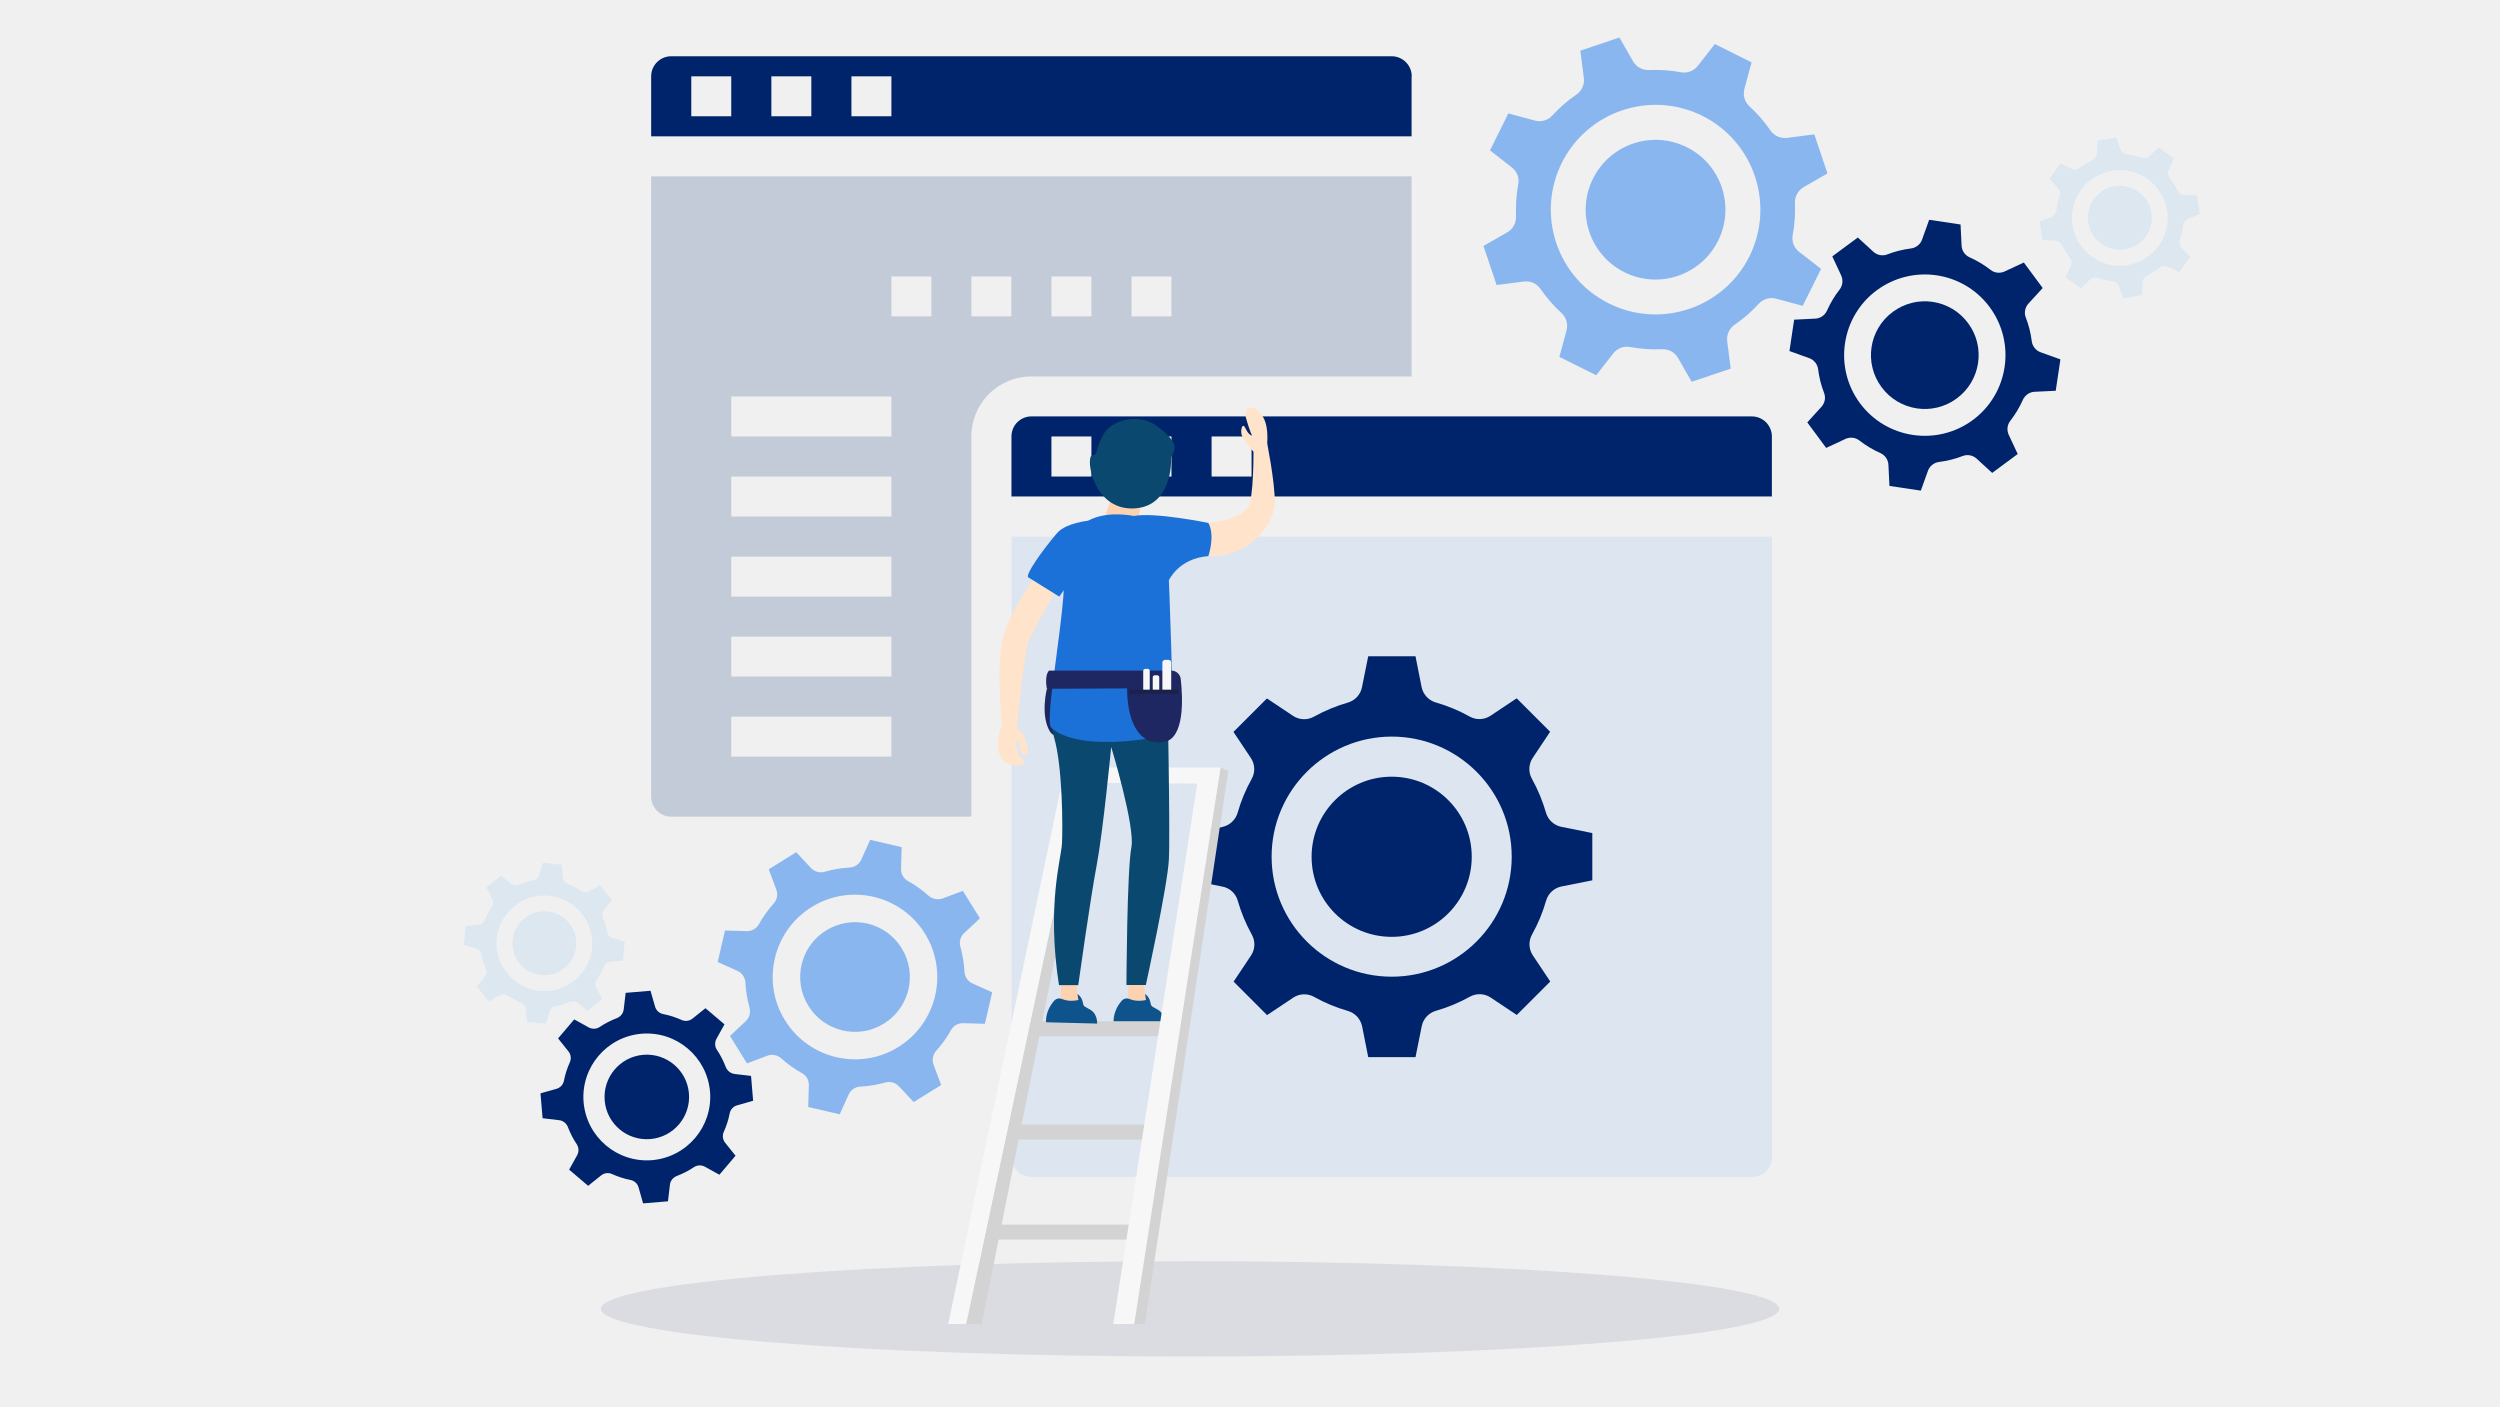
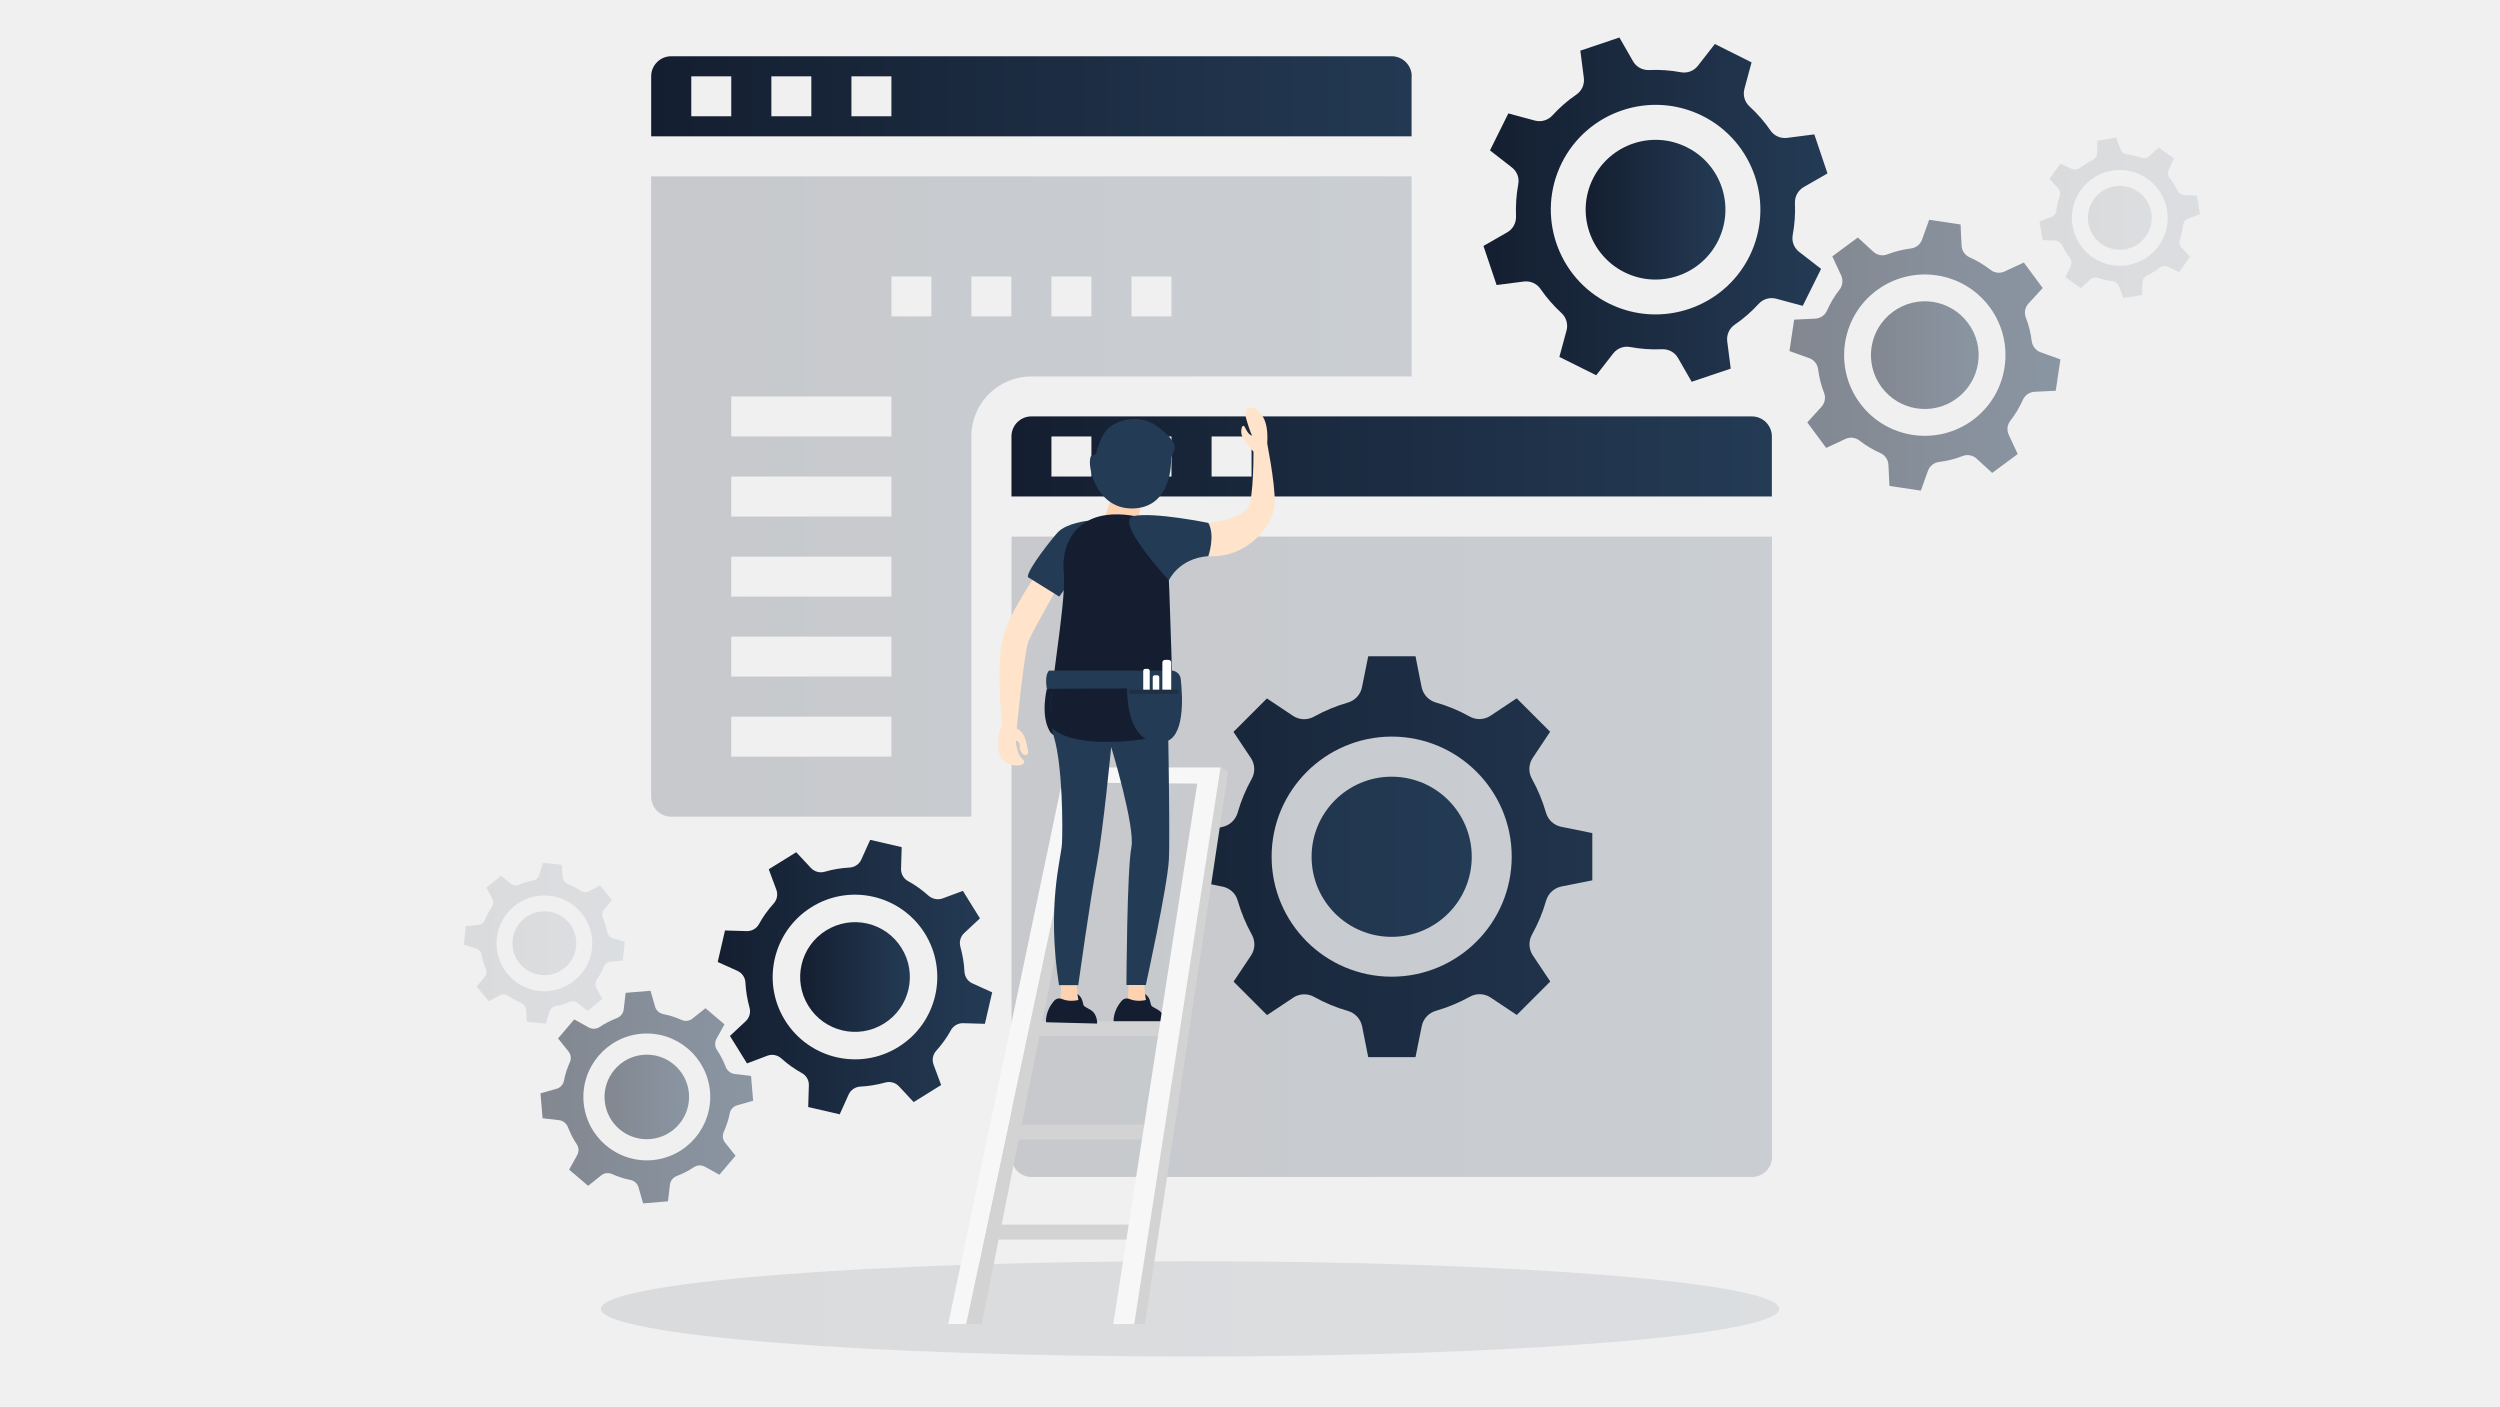
- <svg xmlns="http://www.w3.org/2000/svg" enable-background="new 0 0 1920 1080" viewBox="0 0 1920 1080" version="1.1" id="svg78">
-   <defs id="defs82" />
-   <g opacity=".1" id="g6">
-     <path fill="#2a94f4" d="M466.3 715.7c-.7-3.7-1.8-7.3-3.3-10.7-.9-2.1-.6-4.5.9-6.3l6.1-7.5-9.2-11.2-8.5 4.5c-2 1.1-4.5.9-6.4-.4-3.1-2.1-6.4-3.9-9.9-5.3-2.1-.8-3.6-2.8-3.8-5.1l-.9-9.6-14.4-1.4-2.8 9.3c-.7 2.2-2.5 3.8-4.8 4.2-3.7.7-7.3 1.8-10.7 3.3-2.1.9-4.5.6-6.3-.9l-7.5-6.1-11.2 9.2 4.5 8.5c1.1 2 .9 4.5-.4 6.4-2.1 3.1-3.9 6.4-5.3 9.9-.8 2.1-2.8 3.6-5.1 3.8l-9.6.9-1.4 14.4 9.3 2.8c2.2.7 3.8 2.5 4.2 4.8.7 3.7 1.8 7.3 3.3 10.7.9 2.1.6 4.6-.9 6.3l-6.1 7.5 9.2 11.2 8.5-4.5c2-1.1 4.5-.9 6.4.4 3.1 2.1 6.4 3.9 9.9 5.3 2.1.8 3.6 2.8 3.8 5.1l.9 9.6 14.4 1.4 2.8-9.3c.7-2.2 2.5-3.8 4.8-4.2 3.7-.7 7.3-1.8 10.7-3.3 2.1-.9 4.5-.6 6.3.9l7.5 6.1 11.2-9.2-4.5-8.5c-1.1-2-.9-4.5.4-6.4 2.1-3.1 3.9-6.4 5.3-9.9.8-2.1 2.8-3.6 5.1-3.8l9.6-.9 1.4-14.4-9.3-2.8c-2.1-.7-3.8-2.6-4.2-4.8zm-51.8 45.4c-20.2-2-35-20-33-40.2 2-20.2 20-35 40.2-33 20.2 2 35 20 33 40.2-2 20.2-20 34.9-40.2 33z" id="path2" />
-     <path fill="#2a94f4" d="M393.7 722c1.3-13.5 13.3-23.3 26.8-22 13.5 1.3 23.3 13.3 22 26.8-1.3 13.5-13.3 23.3-26.8 22-13.5-1.3-23.3-13.3-22-26.8z" id="path4" />
-   </g>
-   <g opacity="0.1" id="g6-3" transform="rotate(30,2062.686,2703.629)">
-     <path fill="#2a94f4" d="m 466.3,715.7 c -0.7,-3.7 -1.8,-7.3 -3.3,-10.7 -0.9,-2.1 -0.6,-4.5 0.9,-6.3 l 6.1,-7.5 -9.2,-11.2 -8.5,4.5 c -2,1.1 -4.5,0.9 -6.4,-0.4 -3.1,-2.1 -6.4,-3.9 -9.9,-5.3 -2.1,-0.8 -3.6,-2.8 -3.8,-5.1 l -0.9,-9.6 -14.4,-1.4 -2.8,9.3 c -0.7,2.2 -2.5,3.8 -4.8,4.2 -3.7,0.7 -7.3,1.8 -10.7,3.3 -2.1,0.9 -4.5,0.6 -6.3,-0.9 l -7.5,-6.1 -11.2,9.2 4.5,8.5 c 1.1,2 0.9,4.5 -0.4,6.4 -2.1,3.1 -3.9,6.4 -5.3,9.9 -0.8,2.1 -2.8,3.6 -5.1,3.8 l -9.6,0.9 -1.4,14.4 9.3,2.8 c 2.2,0.7 3.8,2.5 4.2,4.8 0.7,3.7 1.8,7.3 3.3,10.7 0.9,2.1 0.6,4.6 -0.9,6.3 l -6.1,7.5 9.2,11.2 8.5,-4.5 c 2,-1.1 4.5,-0.9 6.4,0.4 3.1,2.1 6.4,3.9 9.9,5.3 2.1,0.8 3.6,2.8 3.8,5.1 l 0.9,9.6 14.4,1.4 2.8,-9.3 c 0.7,-2.2 2.5,-3.8 4.8,-4.2 3.7,-0.7 7.3,-1.8 10.7,-3.3 2.1,-0.9 4.5,-0.6 6.3,0.9 l 7.5,6.1 11.2,-9.2 -4.5,-8.5 c -1.1,-2 -0.9,-4.5 0.4,-6.4 2.1,-3.1 3.9,-6.4 5.3,-9.9 0.8,-2.1 2.8,-3.6 5.1,-3.8 l 9.6,-0.9 1.4,-14.4 -9.3,-2.8 c -2.1,-0.7 -3.8,-2.6 -4.2,-4.8 z m -51.8,45.4 c -20.2,-2 -35,-20 -33,-40.2 2,-20.2 20,-35 40.2,-33 20.2,2 35,20 33,40.2 -2,20.2 -20,34.9 -40.2,33 z" id="path2-6" />
-     <path fill="#2a94f4" d="m 393.7,722 c 1.3,-13.5 13.3,-23.3 26.8,-22 13.5,1.3 23.3,13.3 22,26.8 -1.3,13.5 -13.3,23.3 -26.8,22 -13.5,-1.3 -23.3,-13.3 -22,-26.8 z" id="path4-7" />
-   </g>
-   <ellipse cx="914" cy="1005.2" fill="#2a94f4" opacity=".1" rx="452.5" ry="36.6" id="ellipse8" style="fill:#1e2761;fill-opacity:1" />
-   <path fill="#ffbe55" d="M776.8 888.5c0 8.5 6.9 15.4 15.4 15.4h553.3c8.5 0 15.4-6.9 15.4-15.4V412.1h-584v476.4z" opacity=".19" id="path10" style="fill:#8ab6f0;fill-opacity:1" />
-   <path fill="#ffbe55" d="M950.6 691.8c2.6 9 6.2 17.7 10.8 26 2.8 5 2.6 11.2-.6 16l-13.4 20.1 25.7 25.7 20.1-13.4c4.8-3.2 11-3.4 16-.6 8.2 4.6 16.9 8.2 26 10.8 5.5 1.6 9.7 6.1 10.9 11.8l4.7 23.7h36.3l4.8-23.8c1.1-5.6 5.3-10.2 10.9-11.8 9-2.6 17.7-6.2 26-10.8 5-2.8 11.2-2.6 16 .6l20.1 13.4 25.7-25.7-13.4-20.1c-3.2-4.8-3.4-11-.6-16 4.6-8.2 8.2-16.9 10.8-26 1.6-5.5 6.1-9.7 11.8-10.9l23.7-4.7v-36.3l-23.8-4.8c-5.6-1.1-10.2-5.3-11.8-10.9-2.6-9-6.2-17.7-10.8-26-2.8-5-2.6-11.2.6-16l13.4-20.1-25.7-25.7-20.1 13.4c-4.8 3.2-11 3.4-16 .6-8.2-4.6-16.9-8.2-26-10.8-5.5-1.6-9.7-6.1-10.9-11.8l-4.7-23.7h-36.3l-4.8 23.8c-1.1 5.6-5.3 10.2-10.9 11.8-9 2.6-17.7 6.2-26 10.8-5 2.8-11.2 2.6-16-.6L973 536.4l-25.7 25.7 13.4 20.1c3.2 4.8 3.4 11 .6 16-4.6 8.2-8.2 16.9-10.8 26-1.6 5.5-6.1 9.7-11.8 10.9l-23.7 4.7v36.3l23.8 4.8c5.7 1.1 10.3 5.3 11.8 10.9zm118.2-126.1c50.9 0 92.2 41.3 92.2 92.2 0 50.9-41.3 92.2-92.2 92.2-50.9 0-92.2-41.3-92.2-92.2 0-50.8 41.3-92.1 92.2-92.2zM776.8 335.2v46.1h584v-46.1c0-8.5-6.9-15.4-15.4-15.4H792.1c-8.5 0-15.3 6.9-15.3 15.4zm153.7 0h30.7V366h-30.7v-30.8zm-61.5 0h30.7V366H869v-30.8zm-61.5 0h30.7V366h-30.7v-30.8z" id="path12" style="fill:#00246b;fill-opacity:1" />
-   <path fill="#ffbe55" d="M1130.3 658c0 33.9-27.5 61.5-61.5 61.5s-61.5-27.5-61.5-61.5c0-33.9 27.5-61.5 61.5-61.5 33.9 0 61.5 27.5 61.5 61.5zM1084.2 58.6c0-8.5-6.9-15.4-15.4-15.4H515.5c-8.5 0-15.4 6.9-15.4 15.4v46.1h584V58.6zM561.6 89.3h-30.7V58.6h30.7v30.7zm61.5 0h-30.7V58.6h30.7v30.7zm61.5 0h-30.7V58.6h30.7v30.7z" id="path14" style="fill:#00246b;fill-opacity:1" />
-   <path fill="#ffbe55" d="M746 335.2c0-25.5 20.6-46.1 46.1-46.1h292V135.4h-584v476.4c0 8.5 6.9 15.4 15.4 15.4H746v-292zm123-122.9h30.7V243H869v-30.7zm-61.5 0h30.7V243h-30.7v-30.7zm-61.5 0h30.7V243H746v-30.7zm-61.4 368.8h-123v-30.7h123v30.7zm0-61.5h-123v-30.7h123v30.7zm0-61.4h-123v-30.7h123v30.7zm0-61.5h-123V366h123v30.7zm0-61.5h-123v-30.7h123v30.7zm0-92.2v-30.7h30.7V243h-30.7z" opacity=".19" id="path16" style="fill:#00246f;fill-opacity:1" />
+ <svg xmlns="http://www.w3.org/2000/svg" xmlns:xlink="http://www.w3.org/1999/xlink" enable-background="new 0 0 1920 1080" viewBox="0 0 1920 1080" version="1.1" id="svg78">
+   <defs id="defs82">
+     <linearGradient id="linearGradient1313">
+       <stop style="stop-color:#141e30;stop-opacity:1;" offset="0" id="stop1309" />
+       <stop style="stop-color:#243b55;stop-opacity:1;" offset="1" id="stop1311" />
+     </linearGradient>
+     <linearGradient xlink:href="#linearGradient1313" id="linearGradient1315" x1="776.8" y1="565.85" x2="1360.8" y2="565.85" gradientUnits="userSpaceOnUse" />
+     <linearGradient xlink:href="#linearGradient1313" id="linearGradient1323" x1="500.1" y1="381.35" x2="1130.3" y2="381.35" gradientUnits="userSpaceOnUse" />
+     <linearGradient xlink:href="#linearGradient1313" id="linearGradient1331" x1="1139.3" y1="161" x2="1403.5" y2="161" gradientUnits="userSpaceOnUse" />
+     <linearGradient xlink:href="#linearGradient1313" id="linearGradient1339" x1="1217.789" y1="161.05" x2="1325.129" y2="161.05" gradientUnits="userSpaceOnUse" />
+     <linearGradient xlink:href="#linearGradient1313" id="linearGradient1341" x1="1436.888" y1="272.75" x2="1519.612" y2="272.75" gradientUnits="userSpaceOnUse" />
+     <linearGradient xlink:href="#linearGradient1313" id="linearGradient1343" x1="1374.3" y1="272.8" x2="1582.4" y2="272.8" gradientUnits="userSpaceOnUse" />
+     <linearGradient xlink:href="#linearGradient1313" id="linearGradient1345" x1="1603.523" y1="167.273" x2="1652.572" y2="167.273" gradientUnits="userSpaceOnUse" />
+     <linearGradient xlink:href="#linearGradient1313" id="linearGradient1347" x1="1566.364" y1="167.292" x2="1689.594" y2="167.292" gradientUnits="userSpaceOnUse" />
+     <linearGradient xlink:href="#linearGradient1313" id="linearGradient1349" x1="551.2" y1="750.4" x2="762" y2="750.4" gradientUnits="userSpaceOnUse" />
+     <linearGradient xlink:href="#linearGradient1313" id="linearGradient1351" x1="614.517" y1="750.35" x2="698.783" y2="750.35" gradientUnits="userSpaceOnUse" />
+     <linearGradient xlink:href="#linearGradient1313" id="linearGradient1353" x1="415.1" y1="842.55" x2="578.4" y2="842.55" gradientUnits="userSpaceOnUse" />
+     <linearGradient xlink:href="#linearGradient1313" id="linearGradient1355" x1="464.285" y1="842.45" x2="529.215" y2="842.45" gradientUnits="userSpaceOnUse" />
+     <linearGradient xlink:href="#linearGradient1313" id="linearGradient1357" x1="393.584" y1="724.4" x2="442.616" y2="724.4" gradientUnits="userSpaceOnUse" />
+     <linearGradient xlink:href="#linearGradient1313" id="linearGradient1359" x1="356.3" y1="724.45" x2="479.8" y2="724.45" gradientUnits="userSpaceOnUse" />
+     <linearGradient xlink:href="#linearGradient1313" id="linearGradient1627" x1="776.8" y1="658" x2="1360.9" y2="658" gradientUnits="userSpaceOnUse" />
+     <linearGradient xlink:href="#linearGradient1313" id="linearGradient1712" x1="500.1" y1="381.3" x2="1084.1" y2="381.3" gradientUnits="userSpaceOnUse" />
+     <linearGradient xlink:href="#linearGradient1313" id="linearGradient1720" x1="461.5" y1="1005.2" x2="1366.5" y2="1005.2" gradientUnits="userSpaceOnUse" />
+   </defs>
+   <path fill="#2a94f4" d="m 466.3,715.7 c -0.7,-3.7 -1.8,-7.3 -3.3,-10.7 -0.9,-2.1 -0.6,-4.5 0.9,-6.3 l 6.1,-7.5 -9.2,-11.2 -8.5,4.5 c -2,1.1 -4.5,0.9 -6.4,-0.4 -3.1,-2.1 -6.4,-3.9 -9.9,-5.3 -2.1,-0.8 -3.6,-2.8 -3.8,-5.1 l -0.9,-9.6 -14.4,-1.4 -2.8,9.3 c -0.7,2.2 -2.5,3.8 -4.8,4.2 -3.7,0.7 -7.3,1.8 -10.7,3.3 -2.1,0.9 -4.5,0.6 -6.3,-0.9 l -7.5,-6.1 -11.2,9.2 4.5,8.5 c 1.1,2 0.9,4.5 -0.4,6.4 -2.1,3.1 -3.9,6.4 -5.3,9.9 -0.8,2.1 -2.8,3.6 -5.1,3.8 l -9.6,0.9 -1.4,14.4 9.3,2.8 c 2.2,0.7 3.8,2.5 4.2,4.8 0.7,3.7 1.8,7.3 3.3,10.7 0.9,2.1 0.6,4.6 -0.9,6.3 l -6.1,7.5 9.2,11.2 8.5,-4.5 c 2,-1.1 4.5,-0.9 6.4,0.4 3.1,2.1 6.4,3.9 9.9,5.3 2.1,0.8 3.6,2.8 3.8,5.1 l 0.9,9.6 14.4,1.4 2.8,-9.3 c 0.7,-2.2 2.5,-3.8 4.8,-4.2 3.7,-0.7 7.3,-1.8 10.7,-3.3 2.1,-0.9 4.5,-0.6 6.3,0.9 l 7.5,6.1 11.2,-9.2 -4.5,-8.5 c -1.1,-2 -0.9,-4.5 0.4,-6.4 2.1,-3.1 3.9,-6.4 5.3,-9.9 0.8,-2.1 2.8,-3.6 5.1,-3.8 l 9.6,-0.9 1.4,-14.4 -9.3,-2.8 c -2.1,-0.7 -3.8,-2.6 -4.2,-4.8 z m -51.8,45.4 c -20.2,-2 -35,-20 -33,-40.2 2,-20.2 20,-35 40.2,-33 20.2,2 35,20 33,40.2 -2,20.2 -20,34.9 -40.2,33 z" id="path2" style="opacity:0.1;fill:url(#linearGradient1359);fill-opacity:1.0" />
+   <path fill="#2a94f4" d="m 393.7,722 c 1.3,-13.5 13.3,-23.3 26.8,-22 13.5,1.3 23.3,13.3 22,26.8 -1.3,13.5 -13.3,23.3 -26.8,22 -13.5,-1.3 -23.3,-13.3 -22,-26.8 z" id="path4" style="opacity:0.1;fill:url(#linearGradient1357);fill-opacity:1.0" />
+   <path fill="#2a94f4" d="m 1674.14,183.839 c 1.244,-3.554 2.091,-7.222 2.492,-10.916 0.271,-2.269 1.73,-4.197 3.929,-5.006 l 9.033,-3.445 -2.367,-14.299 -9.611,-0.353 c -2.282,-0.047 -4.347,-1.471 -5.343,-3.546 -1.635,-3.369 -3.593,-6.577 -5.924,-9.54 -1.419,-1.743 -1.718,-4.225 -0.741,-6.317 l 4.021,-8.764 -11.771,-8.412 -7.075,6.654 c -1.706,1.555 -4.065,2.041 -6.257,1.237 -3.554,-1.244 -7.222,-2.091 -10.916,-2.492 -2.269,-0.271 -4.197,-1.73 -5.006,-3.929 l -3.445,-9.033 -14.299,2.367 -0.353,9.611 c -0.047,2.282 -1.471,4.347 -3.546,5.343 -3.369,1.635 -6.577,3.593 -9.54,5.924 -1.743,1.419 -4.225,1.718 -6.317,0.741 l -8.764,-4.021 -8.412,11.771 6.654,7.075 c 1.555,1.706 2.041,4.065 1.237,6.257 -1.244,3.554 -2.091,7.222 -2.492,10.916 -0.271,2.269 -1.78,4.284 -3.929,5.006 l -9.033,3.445 2.367,14.299 9.611,0.353 c 2.282,0.047 4.347,1.471 5.343,3.546 1.635,3.369 3.592,6.577 5.924,9.54 1.419,1.743 1.718,4.225 0.741,6.317 l -4.021,8.764 11.771,8.412 7.075,-6.654 c 1.706,-1.555 4.065,-2.041 6.257,-1.237 3.554,1.244 7.222,2.091 10.916,2.492 2.269,0.271 4.197,1.73 5.006,3.929 l 3.445,9.033 14.3,-2.367 0.353,-9.611 c 0.047,-2.282 1.471,-4.347 3.546,-5.343 3.369,-1.635 6.577,-3.593 9.54,-5.924 1.743,-1.419 4.225,-1.718 6.317,-0.741 l 8.764,4.021 8.412,-11.771 -6.654,-7.075 c -1.469,-1.656 -1.991,-4.152 -1.237,-6.257 z m -67.56,13.418 c -16.494,-11.832 -20.311,-34.821 -8.479,-51.314 11.832,-16.494 34.821,-20.311 51.314,-8.479 16.494,11.832 20.311,34.821 8.479,51.314 -11.832,16.494 -34.77,20.224 -51.314,8.479 z" id="path2-6" style="opacity:0.1;fill:url(#linearGradient1347);fill-opacity:1.0" />
+   <path fill="#2a94f4" d="m 1608.117,152.995 c 7.876,-11.041 23.168,-13.528 34.209,-5.653 11.041,7.876 13.528,23.168 5.653,34.209 -7.876,11.041 -23.168,13.528 -34.209,5.653 -11.041,-7.876 -13.528,-23.168 -5.652,-34.209 z" id="path4-7" style="opacity:0.1;fill:url(#linearGradient1345);fill-opacity:1.0" />
+   <ellipse cx="914" cy="1005.2" fill="#2a94f4" opacity=".1" rx="452.5" ry="36.6" id="ellipse8" style="fill:url(#linearGradient1720);fill-opacity:1.0" />
+   <path fill="#ffbe55" d="M776.8 888.5c0 8.5 6.9 15.4 15.4 15.4h553.3c8.5 0 15.4-6.9 15.4-15.4V412.1h-584v476.4z" opacity=".19" id="path10" style="fill:url(#linearGradient1627);fill-opacity:1.0" />
+   <path fill="#ffbe55" d="M950.6 691.8c2.6 9 6.2 17.7 10.8 26 2.8 5 2.6 11.2-.6 16l-13.4 20.1 25.7 25.7 20.1-13.4c4.8-3.2 11-3.4 16-.6 8.2 4.6 16.9 8.2 26 10.8 5.5 1.6 9.7 6.1 10.9 11.8l4.7 23.7h36.3l4.8-23.8c1.1-5.6 5.3-10.2 10.9-11.8 9-2.6 17.7-6.2 26-10.8 5-2.8 11.2-2.6 16 .6l20.1 13.4 25.7-25.7-13.4-20.1c-3.2-4.8-3.4-11-.6-16 4.6-8.2 8.2-16.9 10.8-26 1.6-5.5 6.1-9.7 11.8-10.9l23.7-4.7v-36.3l-23.8-4.8c-5.6-1.1-10.2-5.3-11.8-10.9-2.6-9-6.2-17.7-10.8-26-2.8-5-2.6-11.2.6-16l13.4-20.1-25.7-25.7-20.1 13.4c-4.8 3.2-11 3.4-16 .6-8.2-4.6-16.9-8.2-26-10.8-5.5-1.6-9.7-6.1-10.9-11.8l-4.7-23.7h-36.3l-4.8 23.8c-1.1 5.6-5.3 10.2-10.9 11.8-9 2.6-17.7 6.2-26 10.8-5 2.8-11.2 2.6-16-.6L973 536.4l-25.7 25.7 13.4 20.1c3.2 4.8 3.4 11 .6 16-4.6 8.2-8.2 16.9-10.8 26-1.6 5.5-6.1 9.7-11.8 10.9l-23.7 4.7v36.3l23.8 4.8c5.7 1.1 10.3 5.3 11.8 10.9zm118.2-126.1c50.9 0 92.2 41.3 92.2 92.2 0 50.9-41.3 92.2-92.2 92.2-50.9 0-92.2-41.3-92.2-92.2 0-50.8 41.3-92.1 92.2-92.2zM776.8 335.2v46.1h584v-46.1c0-8.5-6.9-15.4-15.4-15.4H792.1c-8.5 0-15.3 6.9-15.3 15.4zm153.7 0h30.7V366h-30.7v-30.8zm-61.5 0h30.7V366H869v-30.8zm-61.5 0h30.7V366h-30.7v-30.8z" id="path12" style="fill:url(#linearGradient1315);fill-opacity:1" />
+   <path fill="#ffbe55" d="M1130.3 658c0 33.9-27.5 61.5-61.5 61.5s-61.5-27.5-61.5-61.5c0-33.9 27.5-61.5 61.5-61.5 33.9 0 61.5 27.5 61.5 61.5zM1084.2 58.6c0-8.5-6.9-15.4-15.4-15.4H515.5c-8.5 0-15.4 6.9-15.4 15.4v46.1h584V58.6zM561.6 89.3h-30.7V58.6h30.7v30.7zm61.5 0h-30.7V58.6h30.7v30.7zm61.5 0h-30.7V58.6h30.7v30.7z" id="path14" style="fill:url(#linearGradient1323);fill-opacity:1.0" />
+   <path fill="#ffbe55" d="M746 335.2c0-25.5 20.6-46.1 46.1-46.1h292V135.4h-584v476.4c0 8.5 6.9 15.4 15.4 15.4H746v-292zm123-122.9h30.7V243H869v-30.7zm-61.5 0h30.7V243h-30.7v-30.7zm-61.5 0h30.7V243H746v-30.7zm-61.4 368.8h-123v-30.7h123v30.7zm0-61.5h-123v-30.7h123v30.7zm0-61.4h-123v-30.7h123v30.7zm0-61.5h-123V366h123v30.7zm0-61.5h-123v-30.7h123v30.7zm0-92.2v-30.7h30.7V243h-30.7z" opacity=".19" id="path16" style="fill:url(#linearGradient1712);fill-opacity:1.0" />
  <path fill="#fcd2b1" d="m866.3 767.1.6-16.2 11.5 3.5 2.2 20.2s-11 .7-14.3-7.5z" id="path18" />
-   <path fill="#0e538c" d="M867.3 767.2c2.7 1.1 7.2 2.1 12.8.8l-.7-4.6s3.2 1.9 4 6.1c.8 4.1 1 3 6.2 6.2 5.3 3.2 4.9 10.4 4.9 10.4l-39.2-1s-1.1-7.9 6-16.3c1.4-1.8 3.9-2.5 6-1.6z" id="path20" />
-   <path fill="#ffbe55" d="M804 529s-5.1 19.9 2.1 32.4 20.2-15.2 20.2-15.2S824 519.6 804 529z" id="path22" style="fill:#1e2761;fill-opacity:1" />
+   <path fill="#0e538c" d="M867.3 767.2c2.7 1.1 7.2 2.1 12.8.8l-.7-4.6s3.2 1.9 4 6.1c.8 4.1 1 3 6.2 6.2 5.3 3.2 4.9 10.4 4.9 10.4l-39.2-1s-1.1-7.9 6-16.3c1.4-1.8 3.9-2.5 6-1.6z" id="path20" style="fill:#141e30;fill-opacity:1" />
+   <path fill="#ffbe55" d="M804 529s-5.1 19.9 2.1 32.4 20.2-15.2 20.2-15.2S824 519.6 804 529z" id="path22" style="fill:#141e30;fill-opacity:1" />
  <path fill="#ffe3ca" d="M800.4 434.6s-26.4 35.9-30.8 57.6c-4.5 21.7.3 69.1.3 69.1h10.8s5.7-60.5 9.3-69.1c3.6-8.8 27-49.4 27-49.4l-16.6-8.2z" id="path24" />
  <path fill="#d3d3d3" d="M795.9 784.3h100.2v11.5H795.9zM774.5 863.7h107.7v11.5H774.5zM764.8 940.5h107.7V952H764.8z" id="path26" />
  <path fill="#d3d3d3" d="M754 1016.9h-12l88.4-415.8h6.7zM879.3 1016.9h-12l70.1-427.5 5.9 2.8z" id="path28" />
  <path fill="#f7f7f7" d="m855 1016.9 64.5-415.1-89.1-.7-88.4 415.8h-13.8L818 589.4h119.4l-66.3 427.5H853" id="path30" />
  <path fill="#fcd2b1" d="m814.5 767.1.6-16.2 11.5 3.5 2.2 20.2c-.1 0-11 .7-14.3-7.5z" id="path32" />
  <path fill="#ffe3ca" d="M928 401.6s28.5-2.1 31.9-15.3c3.4-13.2 2.8-48.8 2.8-48.8h9.9s6.8 33.1 6.4 48.8c-.4 15.7-19.5 42.5-51 40.8-31.4-1.7 0-25.5 0-25.5z" id="path34" />
-   <path fill="#2a94f4" d="M835.7 399.9s-16.5 1.7-23.3 8.9c-3.3 3.5-23.8 28.9-23 34.4l24.1 15 19.7-27.3 2.5-31z" id="path36" style="fill:#1c71d8;fill-opacity:1" />
-   <path fill="#0b4870" d="M809.9 522.2s-7.1 21-.4 44 6.7 69.4 6.1 81.5-11.9 47.1-2.3 108.9h14.8s9-64.8 14.2-92.4c4.9-25.9 11.1-90.5 11.1-90.5s18.6 61.3 15.5 77.1c-3.4 17.4-3.8 105.7-3.8 105.7H880s16.7-76 17.7-96.4c1.1-20.4-1.2-134.8-1.2-134.8s-49.6-33.7-86.6-3.1z" id="path38" />
+   <path fill="#2a94f4" d="M835.7 399.9s-16.5 1.7-23.3 8.9c-3.3 3.5-23.8 28.9-23 34.4l24.1 15 19.7-27.3 2.5-31z" id="path36" style="fill:#243b55;fill-opacity:1" />
+   <path fill="#0b4870" d="M809.9 522.2s-7.1 21-.4 44 6.7 69.4 6.1 81.5-11.9 47.1-2.3 108.9h14.8s9-64.8 14.2-92.4c4.9-25.9 11.1-90.5 11.1-90.5s18.6 61.3 15.5 77.1c-3.4 17.4-3.8 105.7-3.8 105.7H880s16.7-76 17.7-96.4c1.1-20.4-1.2-134.8-1.2-134.8s-49.6-33.7-86.6-3.1z" id="path38" style="fill:#243b55;fill-opacity:1" />
  <path fill="#fcd2b1" d="m860.7 360-15.1 46.2 27.3 5.4 6-47.9z" id="path40" />
-   <path fill="#2a94f4" d="M876.2 397.3s18.5 3.8 20.4 28c1.9 24.2 4.5 127.4 4.5 136.3-.6 4.1-72.5 17.8-93.9-3-5.4-5.3 12.3-95.1 9.8-118.7-2.6-23.5 11.4-53.4 59.2-42.6z" id="path42" style="fill:#1c71d8;fill-opacity:1" />
-   <path fill="#2a94f4" d="M897.7 445.7s7.4-16.9 30.3-18.6c0 0 5.5-15.7 0-25.5 0 0-41.5-8.5-57.3-5.3s27 49.4 27 49.4z" id="path44" style="fill:#1c71d8;fill-opacity:1" />
+   <path fill="#2a94f4" d="M876.2 397.3s18.5 3.8 20.4 28c1.9 24.2 4.5 127.4 4.5 136.3-.6 4.1-72.5 17.8-93.9-3-5.4-5.3 12.3-95.1 9.8-118.7-2.6-23.5 11.4-53.4 59.2-42.6z" id="path42" style="fill:#141e30;fill-opacity:1" />
+   <path fill="#2a94f4" d="M897.7 445.7s7.4-16.9 30.3-18.6c0 0 5.5-15.7 0-25.5 0 0-41.5-8.5-57.3-5.3s27 49.4 27 49.4z" id="path44" style="fill:#243b55;fill-opacity:1" />
  <path fill="#ffe3ca" d="M972.5 346.4s3.1-16.6-2.4-26c-3.3-5.6-6.9-8.2-10.5-7.2-2.4.7-3.4 4.9-2.8 7.3.8 3.1 3.4 11.6 4.8 14 0 0-2.5 0-5.1-5.6-2.5-5.5-4.4 2.6-2.4 6.4 3 5.5 12.9 20.6 18.4 11.1z" id="path46" />
-   <path fill="#0e538c" d="M815.4 767.2c2.7 1.1 7.2 2.1 12.8.8l-.7-4.6s3.2 1.9 4 6.1c.8 4.1 1 3 6.2 6.2 5.3 3.2 4.9 10.4 4.9 10.4l-39.2-1s-1.1-7.9 6-16.3c1.5-1.8 3.9-2.5 6-1.6z" id="path48" />
-   <path fill="#0b4870" d="M899.4 353.1c-.7-5.8 11.9-9.7-12.2-26.7-12.3-8.6-33.7-4.8-40.3 8.2s-3.1 14.3-8.2 15.2c-5.1 1 .3 41.2 31.1 40.7 30.9-.5 29.6-37.4 29.6-37.4z" id="path50" />
-   <path fill="#ffbe55" d="M805.7 515h93.8c3.8 0 6.9 2.8 7.3 6.5 1.6 14.1 3.3 46.1-13.2 48.4-21.2 3-28-19.9-28-41.2l-61.6.3s-2.1-10.2 1.7-14z" id="path52" style="fill:#1e2761;fill-opacity:1" />
+   <path fill="#0e538c" d="M815.4 767.2c2.7 1.1 7.2 2.1 12.8.8l-.7-4.6s3.2 1.9 4 6.1c.8 4.1 1 3 6.2 6.2 5.3 3.2 4.9 10.4 4.9 10.4l-39.2-1s-1.1-7.9 6-16.3c1.5-1.8 3.9-2.5 6-1.6z" id="path48" style="fill:#141e30;fill-opacity:1" />
+   <path fill="#0b4870" d="M899.4 353.1c-.7-5.8 11.9-9.7-12.2-26.7-12.3-8.6-33.7-4.8-40.3 8.2s-3.1 14.3-8.2 15.2c-5.1 1 .3 41.2 31.1 40.7 30.9-.5 29.6-37.4 29.6-37.4z" id="path50" style="fill:#243b55;fill-opacity:1" />
+   <path fill="#ffbe55" d="M805.7 515h93.8c3.8 0 6.9 2.8 7.3 6.5 1.6 14.1 3.3 46.1-13.2 48.4-21.2 3-28-19.9-28-41.2l-61.6.3s-2.1-10.2 1.7-14z" id="path52" style="fill:#243b55;fill-opacity:1" />
  <path fill="#ffe3ca" d="M780 555.7s-1.8 21.3 5.1 27.1c6.9 5.9-12.2 8.5-16.9-2.3s1.7-24.8 1.7-24.8H780z" id="path54" />
  <path fill="#ffe3ca" d="M778.2 558.5s6.4 1.1 8.8 8c1.4 3.9 2.2 8.1 2.6 11 .3 1.9-1.9 3.2-3.5 2-1.6-1.2-3.1-3-2.9-6.1.5-6.5-7.3-4.6-7.3-4.6s-2.6-7.7 2.3-10.3z" id="path56" />
-   <path fill="#f7f7f7" d="M882.9 529.7H878v-14.5c0-.8.7-1.5 1.5-1.5h2c.8 0 1.5.7 1.5 1.5v14.5zM890.2 529.7h-4.9v-9.6c0-.8.7-1.5 1.5-1.5h2c.8 0 1.5.7 1.5 1.5v9.6zM899.5 529.7h-6.8v-20.9c0-1.1.9-2 2-2h2.8c1.1 0 2 .9 2 2v20.9z" id="path58" />
+   <path fill="#f7f7f7" d="M882.9 529.7H878v-14.5c0-.8.7-1.5 1.5-1.5h2c.8 0 1.5.7 1.5 1.5v14.5zM890.2 529.7h-4.9v-9.6c0-.8.7-1.5 1.5-1.5h2c.8 0 1.5.7 1.5 1.5v9.6zM899.5 529.7h-6.8v-20.9c0-1.1.9-2 2-2h2.8c1.1 0 2 .9 2 2v20.9z" id="path58" style="fill:#ffffff;fill-opacity:1" />
  <path fill="#161616" d="M867.2 529.7H905v3.2h-37.8z" opacity=".32" id="path60" />
-   <path fill="#ffbe55" d="M557.4 819.5c-1.8-4.6-4-9.1-6.8-13.2-1.7-2.5-1.8-5.8-.4-8.4l6.2-11.2-14.6-12.4-10 8c-2.4 1.9-5.6 2.3-8.4 1-4.5-2-9.3-3.6-14.1-4.5-3-.6-5.4-2.8-6.2-5.7l-3.5-12.2-19.1 1.6-1.5 12.7c-.3 3-2.4 5.6-5.2 6.7-4.6 1.8-9.1 4-13.2 6.8-2.5 1.7-5.8 1.8-8.4.4l-11.2-6.2-12.4 14.6 8 10c1.9 2.4 2.3 5.6 1 8.4-2 4.5-3.6 9.3-4.5 14.1-.6 3-2.8 5.4-5.7 6.2l-12.3 3.5 1.6 19.1 12.7 1.5c3 .3 5.6 2.4 6.7 5.2 1.8 4.6 4 9.1 6.8 13.2 1.7 2.5 1.8 5.8.4 8.4l-6.2 11.2 14.6 12.4 10-8c2.4-1.9 5.6-2.3 8.4-1 4.5 2 9.3 3.6 14.1 4.5 3 .6 5.4 2.8 6.2 5.7l3.5 12.3 19.1-1.6 1.5-12.7c.3-3 2.4-5.6 5.2-6.7 4.6-1.8 9.1-4 13.2-6.8 2.5-1.7 5.8-1.8 8.4-.4l11.2 6.2 12.4-14.6-8-10c-1.9-2.4-2.3-5.6-1-8.4 2-4.5 3.6-9.3 4.5-14.1.6-3 2.8-5.4 5.7-6.2l12.3-3.5-1.6-19.1-12.7-1.5c-3-.4-5.6-2.5-6.7-5.3zM500.8 891c-26.8 2.2-50.3-17.7-52.6-44.5-2.2-26.8 17.7-50.3 44.5-52.6 26.8-2.2 50.3 17.7 52.6 44.5 2.2 26.8-17.7 50.3-44.5 52.6z" id="path62" style="fill:#00246b;fill-opacity:1" />
-   <path fill="#ffbe55" d="M464.4 845.2c-1.5-17.9 11.8-33.6 29.6-35.1 17.9-1.5 33.6 11.8 35.1 29.6 1.5 17.9-11.8 33.6-29.6 35.1-17.9 1.5-33.6-11.7-35.1-29.6z" id="path64" style="fill:#00246b;fill-opacity:1" />
-   <path fill="#cce9ff" d="M713.1 687.9c-4.8-4.3-10-8.1-15.7-11.2-3.5-1.9-5.5-5.6-5.4-9.5l.5-16.6-24.2-5.6-6.8 15.1c-1.6 3.6-5.1 6-9.1 6.2-6.4.3-12.8 1.4-19 3.2-3.8 1.1-7.9 0-10.6-2.9l-11.3-12.1-21.1 13.1 5.8 15.6c1.4 3.7.6 7.9-2.1 10.8-4.3 4.8-8.1 10-11.2 15.7-1.9 3.5-5.6 5.5-9.5 5.4l-16.6-.5-5.6 24.2 15.1 6.8c3.6 1.6 6 5.1 6.2 9.1.3 6.4 1.4 12.8 3.1 19 1.1 3.8 0 7.9-2.9 10.6l-12.1 11.3 13.1 21.1 15.6-5.9c3.7-1.4 7.8-.6 10.8 2.1 4.8 4.3 10 8.1 15.7 11.2 3.5 1.9 5.6 5.6 5.4 9.5l-.5 16.6 24.2 5.6 6.8-15.1c1.6-3.6 5.1-6 9.1-6.2 6.4-.3 12.8-1.4 19-3.1 3.8-1.1 7.9 0 10.6 2.9l11.3 12.1 21.1-13.1-5.8-15.6c-1.4-3.7-.6-7.9 2.1-10.8 4.3-4.8 8.1-10 11.2-15.7 1.9-3.5 5.6-5.5 9.5-5.4l16.6.5 5.6-24.2-15.1-6.8c-3.6-1.6-6-5.1-6.2-9.1-.3-6.4-1.4-12.8-3.1-19-1.1-3.8 0-7.9 2.9-10.6l12.1-11.3-13.1-21.1-15.6 5.8c-3.7 1.3-7.8.5-10.8-2.1zm-23 116.1c-29.6 18.5-68.6 9.4-87.1-20.2s-9.4-68.6 20.2-87.1 68.6-9.4 87.1 20.2c18.4 29.7 9.4 68.6-20.2 87.1z" id="path66" style="fill:#8ab6f0;fill-opacity:1" />
-   <path fill="#cce9ff" d="M620.9 772.6c-12.3-19.7-6.3-45.7 13.5-58 19.8-12.3 45.7-6.3 58 13.5 12.3 19.7 6.3 45.7-13.5 58-19.7 12.3-45.7 6.3-58-13.5z" id="path68" style="fill:#8ab6f0;fill-opacity:1" />
-   <path fill="#ffbe55" d="M1412.8 222.4c-3.9 5-7.1 10.4-9.7 16.2-1.6 3.5-5 5.9-8.9 6.1l-16.3.8-3.6 24.1 15.3 5.5c3.6 1.3 6.2 4.6 6.7 8.4.8 6.3 2.3 12.4 4.6 18.3 1.4 3.6.6 7.7-2 10.6l-10.9 12 14.5 19.6 14.8-6.9c3.5-1.6 7.6-1.2 10.7 1.2 5 3.9 10.4 7.1 16.2 9.7 3.5 1.6 5.9 5 6.1 8.9l.8 16.3 24.1 3.6 5.5-15.3c1.3-3.6 4.6-6.2 8.4-6.7 6.3-.8 12.4-2.3 18.3-4.6 3.6-1.4 7.7-.6 10.6 2l12 11 19.6-14.5-6.9-14.8c-1.6-3.5-1.2-7.6 1.2-10.7 3.9-5 7.1-10.4 9.7-16.2 1.6-3.5 5-5.9 8.9-6.1l16.3-.8 3.6-24.1-15.3-5.5c-3.6-1.3-6.2-4.6-6.7-8.4-.8-6.3-2.3-12.4-4.6-18.3-1.4-3.6-.6-7.7 2-10.6l11-12-14.5-19.6-14.8 6.9c-3.5 1.6-7.6 1.2-10.7-1.2-5-3.9-10.4-7.1-16.2-9.7-3.5-1.6-5.9-5-6.1-8.9l-.8-16.3-24.1-3.6-5.5 15.3c-1.3 3.6-4.6 6.2-8.4 6.7-6.3.8-12.4 2.3-18.3 4.6-3.6 1.4-7.7.6-10.6-2l-12-11-19.6 14.5 6.9 14.8c1.5 3.5 1.1 7.6-1.3 10.7zm115.3 13.5c20.3 27.5 14.5 66.4-13 86.7-27.5 20.3-66.4 14.5-86.7-13-20.3-27.5-14.5-66.4 13-86.7 27.6-20.3 66.4-14.5 86.7 13z" id="path70" style="fill:#00246b;fill-opacity:1" />
-   <path fill="#ffbe55" d="M1502.8 306c-18.4 13.6-44.2 9.7-57.8-8.7-13.6-18.4-9.7-44.2 8.7-57.8 18.4-13.6 44.2-9.7 57.8 8.7 13.6 18.3 9.7 44.2-8.7 57.8z" id="path72" style="fill:#00246b;fill-opacity:1" />
-   <path fill="#cce9ff" d="M1166 141.6c-1.5 8.1-2 16.3-1.7 24.5.2 5-2.3 9.8-6.7 12.3l-18.3 10.5 10.1 30 21-2.7c5-.6 9.9 1.6 12.7 5.7 4.7 6.8 10.1 13 16.1 18.5 3.7 3.4 5.2 8.6 3.9 13.4l-5.5 20.3 28.3 14.1 13-16.7c3.1-4 8.1-5.9 13-5 8.1 1.5 16.3 2.1 24.5 1.7 5-.2 9.8 2.3 12.3 6.7l10.5 18.3 30-10.1-2.7-21c-.6-5 1.6-9.9 5.7-12.7 6.8-4.6 13-10.1 18.5-16.1 3.4-3.7 8.6-5.2 13.4-3.9l20.4 5.5 14.1-28.4-16.8-13c-4-3.1-5.9-8.1-5-13 1.5-8.1 2.1-16.3 1.7-24.5-.2-5 2.4-9.8 6.7-12.3l18.3-10.5-10.1-30-21 2.7c-5 .6-9.9-1.6-12.7-5.7-4.6-6.8-10.1-13-16.1-18.5-3.7-3.4-5.2-8.6-3.9-13.4l5.5-20.4-28.2-14.1-13 16.7c-3.1 4-8.1 5.9-13 5-8.1-1.5-16.3-2.1-24.5-1.7-5 .2-9.8-2.3-12.3-6.7l-10.5-18.3-30 10.1 2.7 21c.6 5-1.6 9.9-5.7 12.7-6.8 4.6-13 10.1-18.5 16.1-3.4 3.7-8.6 5.2-13.4 3.9l-20.4-5.5-14.1 28.4 16.7 13c4.1 3.1 6 8.1 5 13.1zm141.3-52.7c39.8 19.8 56 68.1 36.3 107.9-19.8 39.8-68.1 56-107.9 36.3-39.8-19.8-56-68.1-36.3-107.9 19.8-39.8 68.1-56 107.9-36.3z" id="path74" style="fill:#8ab6f0;fill-opacity:1" />
-   <path fill="#cce9ff" d="M1319.5 184.9c-13.2 26.5-45.4 37.4-71.9 24.2-26.5-13.2-37.4-45.4-24.2-71.9 13.2-26.5 45.4-37.4 71.9-24.2 26.6 13.1 37.4 45.3 24.2 71.9z" id="path76" style="fill:#8ab6f0;fill-opacity:1" />
+   <path fill="#ffbe55" d="M557.4 819.5c-1.8-4.6-4-9.1-6.8-13.2-1.7-2.5-1.8-5.8-.4-8.4l6.2-11.2-14.6-12.4-10 8c-2.4 1.9-5.6 2.3-8.4 1-4.5-2-9.3-3.6-14.1-4.5-3-.6-5.4-2.8-6.2-5.7l-3.5-12.2-19.1 1.6-1.5 12.7c-.3 3-2.4 5.6-5.2 6.7-4.6 1.8-9.1 4-13.2 6.8-2.5 1.7-5.8 1.8-8.4.4l-11.2-6.2-12.4 14.6 8 10c1.9 2.4 2.3 5.6 1 8.4-2 4.5-3.6 9.3-4.5 14.1-.6 3-2.8 5.4-5.7 6.2l-12.3 3.5 1.6 19.1 12.7 1.5c3 .3 5.6 2.4 6.7 5.2 1.8 4.6 4 9.1 6.8 13.2 1.7 2.5 1.8 5.8.4 8.4l-6.2 11.2 14.6 12.4 10-8c2.4-1.9 5.6-2.3 8.4-1 4.5 2 9.3 3.6 14.1 4.5 3 .6 5.4 2.8 6.2 5.7l3.5 12.3 19.1-1.6 1.5-12.7c.3-3 2.4-5.6 5.2-6.7 4.6-1.8 9.1-4 13.2-6.8 2.5-1.7 5.8-1.8 8.4-.4l11.2 6.2 12.4-14.6-8-10c-1.9-2.4-2.3-5.6-1-8.4 2-4.5 3.6-9.3 4.5-14.1.6-3 2.8-5.4 5.7-6.2l12.3-3.5-1.6-19.1-12.7-1.5c-3-.4-5.6-2.5-6.7-5.3zM500.8 891c-26.8 2.2-50.3-17.7-52.6-44.5-2.2-26.8 17.7-50.3 44.5-52.6 26.8-2.2 50.3 17.7 52.6 44.5 2.2 26.8-17.7 50.3-44.5 52.6z" id="path62" style="fill:url(#linearGradient1353);fill-opacity:1.0;opacity:0.5" />
+   <path fill="#ffbe55" d="M464.4 845.2c-1.5-17.9 11.8-33.6 29.6-35.1 17.9-1.5 33.6 11.8 35.1 29.6 1.5 17.9-11.8 33.6-29.6 35.1-17.9 1.5-33.6-11.7-35.1-29.6z" id="path64" style="fill:url(#linearGradient1355);fill-opacity:1.0;opacity:0.5" />
+   <path fill="#cce9ff" d="M713.1 687.9c-4.8-4.3-10-8.1-15.7-11.2-3.5-1.9-5.5-5.6-5.4-9.5l.5-16.6-24.2-5.6-6.8 15.1c-1.6 3.6-5.1 6-9.1 6.2-6.4.3-12.8 1.4-19 3.2-3.8 1.1-7.9 0-10.6-2.9l-11.3-12.1-21.1 13.1 5.8 15.6c1.4 3.7.6 7.9-2.1 10.8-4.3 4.8-8.1 10-11.2 15.7-1.9 3.5-5.6 5.5-9.5 5.4l-16.6-.5-5.6 24.2 15.1 6.8c3.6 1.6 6 5.1 6.2 9.1.3 6.4 1.4 12.8 3.1 19 1.1 3.8 0 7.9-2.9 10.6l-12.1 11.3 13.1 21.1 15.6-5.9c3.7-1.4 7.8-.6 10.8 2.1 4.8 4.3 10 8.1 15.7 11.2 3.5 1.9 5.6 5.6 5.4 9.5l-.5 16.6 24.2 5.6 6.8-15.1c1.6-3.6 5.1-6 9.1-6.2 6.4-.3 12.8-1.4 19-3.1 3.8-1.1 7.9 0 10.6 2.9l11.3 12.1 21.1-13.1-5.8-15.6c-1.4-3.7-.6-7.9 2.1-10.8 4.3-4.8 8.1-10 11.2-15.7 1.9-3.5 5.6-5.5 9.5-5.4l16.6.5 5.6-24.2-15.1-6.8c-3.6-1.6-6-5.1-6.2-9.1-.3-6.4-1.4-12.8-3.1-19-1.1-3.8 0-7.9 2.9-10.6l12.1-11.3-13.1-21.1-15.6 5.8c-3.7 1.3-7.8.5-10.8-2.1zm-23 116.1c-29.6 18.5-68.6 9.4-87.1-20.2s-9.4-68.6 20.2-87.1 68.6-9.4 87.1 20.2c18.4 29.7 9.4 68.6-20.2 87.1z" id="path66" style="fill:url(#linearGradient1349);fill-opacity:1.0" />
+   <path fill="#cce9ff" d="M620.9 772.6c-12.3-19.7-6.3-45.7 13.5-58 19.8-12.3 45.7-6.3 58 13.5 12.3 19.7 6.3 45.7-13.5 58-19.7 12.3-45.7 6.3-58-13.5z" id="path68" style="fill:url(#linearGradient1351);fill-opacity:1.0" />
+   <path fill="#ffbe55" d="M1412.8 222.4c-3.9 5-7.1 10.4-9.7 16.2-1.6 3.5-5 5.9-8.9 6.1l-16.3.8-3.6 24.1 15.3 5.5c3.6 1.3 6.2 4.6 6.7 8.4.8 6.3 2.3 12.4 4.6 18.3 1.4 3.6.6 7.7-2 10.6l-10.9 12 14.5 19.6 14.8-6.9c3.5-1.6 7.6-1.2 10.7 1.2 5 3.9 10.4 7.1 16.2 9.7 3.5 1.6 5.9 5 6.1 8.9l.8 16.3 24.1 3.6 5.5-15.3c1.3-3.6 4.6-6.2 8.4-6.7 6.3-.8 12.4-2.3 18.3-4.6 3.6-1.4 7.7-.6 10.6 2l12 11 19.6-14.5-6.9-14.8c-1.6-3.5-1.2-7.6 1.2-10.7 3.9-5 7.1-10.4 9.7-16.2 1.6-3.5 5-5.9 8.9-6.1l16.3-.8 3.6-24.1-15.3-5.5c-3.6-1.3-6.2-4.6-6.7-8.4-.8-6.3-2.3-12.4-4.6-18.3-1.4-3.6-.6-7.7 2-10.6l11-12-14.5-19.6-14.8 6.9c-3.5 1.6-7.6 1.2-10.7-1.2-5-3.9-10.4-7.1-16.2-9.7-3.5-1.6-5.9-5-6.1-8.9l-.8-16.3-24.1-3.6-5.5 15.3c-1.3 3.6-4.6 6.2-8.4 6.7-6.3.8-12.4 2.3-18.3 4.6-3.6 1.4-7.7.6-10.6-2l-12-11-19.6 14.5 6.9 14.8c1.5 3.5 1.1 7.6-1.3 10.7zm115.3 13.5c20.3 27.5 14.5 66.4-13 86.7-27.5 20.3-66.4 14.5-86.7-13-20.3-27.5-14.5-66.4 13-86.7 27.6-20.3 66.4-14.5 86.7 13z" id="path70" style="fill:url(#linearGradient1343);fill-opacity:1.0;opacity:0.5" />
+   <path fill="#ffbe55" d="M1502.8 306c-18.4 13.6-44.2 9.7-57.8-8.7-13.6-18.4-9.7-44.2 8.7-57.8 18.4-13.6 44.2-9.7 57.8 8.7 13.6 18.3 9.7 44.2-8.7 57.8z" id="path72" style="fill:url(#linearGradient1341);fill-opacity:1.0;opacity:0.5" />
+   <path fill="#cce9ff" d="M1166 141.6c-1.5 8.1-2 16.3-1.7 24.5.2 5-2.3 9.8-6.7 12.3l-18.3 10.5 10.1 30 21-2.7c5-.6 9.9 1.6 12.7 5.7 4.7 6.8 10.1 13 16.1 18.5 3.7 3.4 5.2 8.6 3.9 13.4l-5.5 20.3 28.3 14.1 13-16.7c3.1-4 8.1-5.9 13-5 8.1 1.5 16.3 2.1 24.5 1.7 5-.2 9.8 2.3 12.3 6.7l10.5 18.3 30-10.1-2.7-21c-.6-5 1.6-9.9 5.7-12.7 6.8-4.6 13-10.1 18.5-16.1 3.4-3.7 8.6-5.2 13.4-3.9l20.4 5.5 14.1-28.4-16.8-13c-4-3.1-5.9-8.1-5-13 1.5-8.1 2.1-16.3 1.7-24.5-.2-5 2.4-9.8 6.7-12.3l18.3-10.5-10.1-30-21 2.7c-5 .6-9.9-1.6-12.7-5.7-4.6-6.8-10.1-13-16.1-18.5-3.7-3.4-5.2-8.6-3.9-13.4l5.5-20.4-28.2-14.1-13 16.7c-3.1 4-8.1 5.9-13 5-8.1-1.5-16.3-2.1-24.5-1.7-5 .2-9.8-2.3-12.3-6.7l-10.5-18.3-30 10.1 2.7 21c.6 5-1.6 9.9-5.7 12.7-6.8 4.6-13 10.1-18.5 16.1-3.4 3.7-8.6 5.2-13.4 3.9l-20.4-5.5-14.1 28.4 16.7 13c4.1 3.1 6 8.1 5 13.1zm141.3-52.7c39.8 19.8 56 68.1 36.3 107.9-19.8 39.8-68.1 56-107.9 36.3-39.8-19.8-56-68.1-36.3-107.9 19.8-39.8 68.1-56 107.9-36.3z" id="path74" style="fill:url(#linearGradient1331);fill-opacity:1.0" />
+   <path fill="#cce9ff" d="M1319.5 184.9c-13.2 26.5-45.4 37.4-71.9 24.2-26.5-13.2-37.4-45.4-24.2-71.9 13.2-26.5 45.4-37.4 71.9-24.2 26.6 13.1 37.4 45.3 24.2 71.9z" id="path76" style="fill:url(#linearGradient1339);fill-opacity:1.0" />
</svg>
